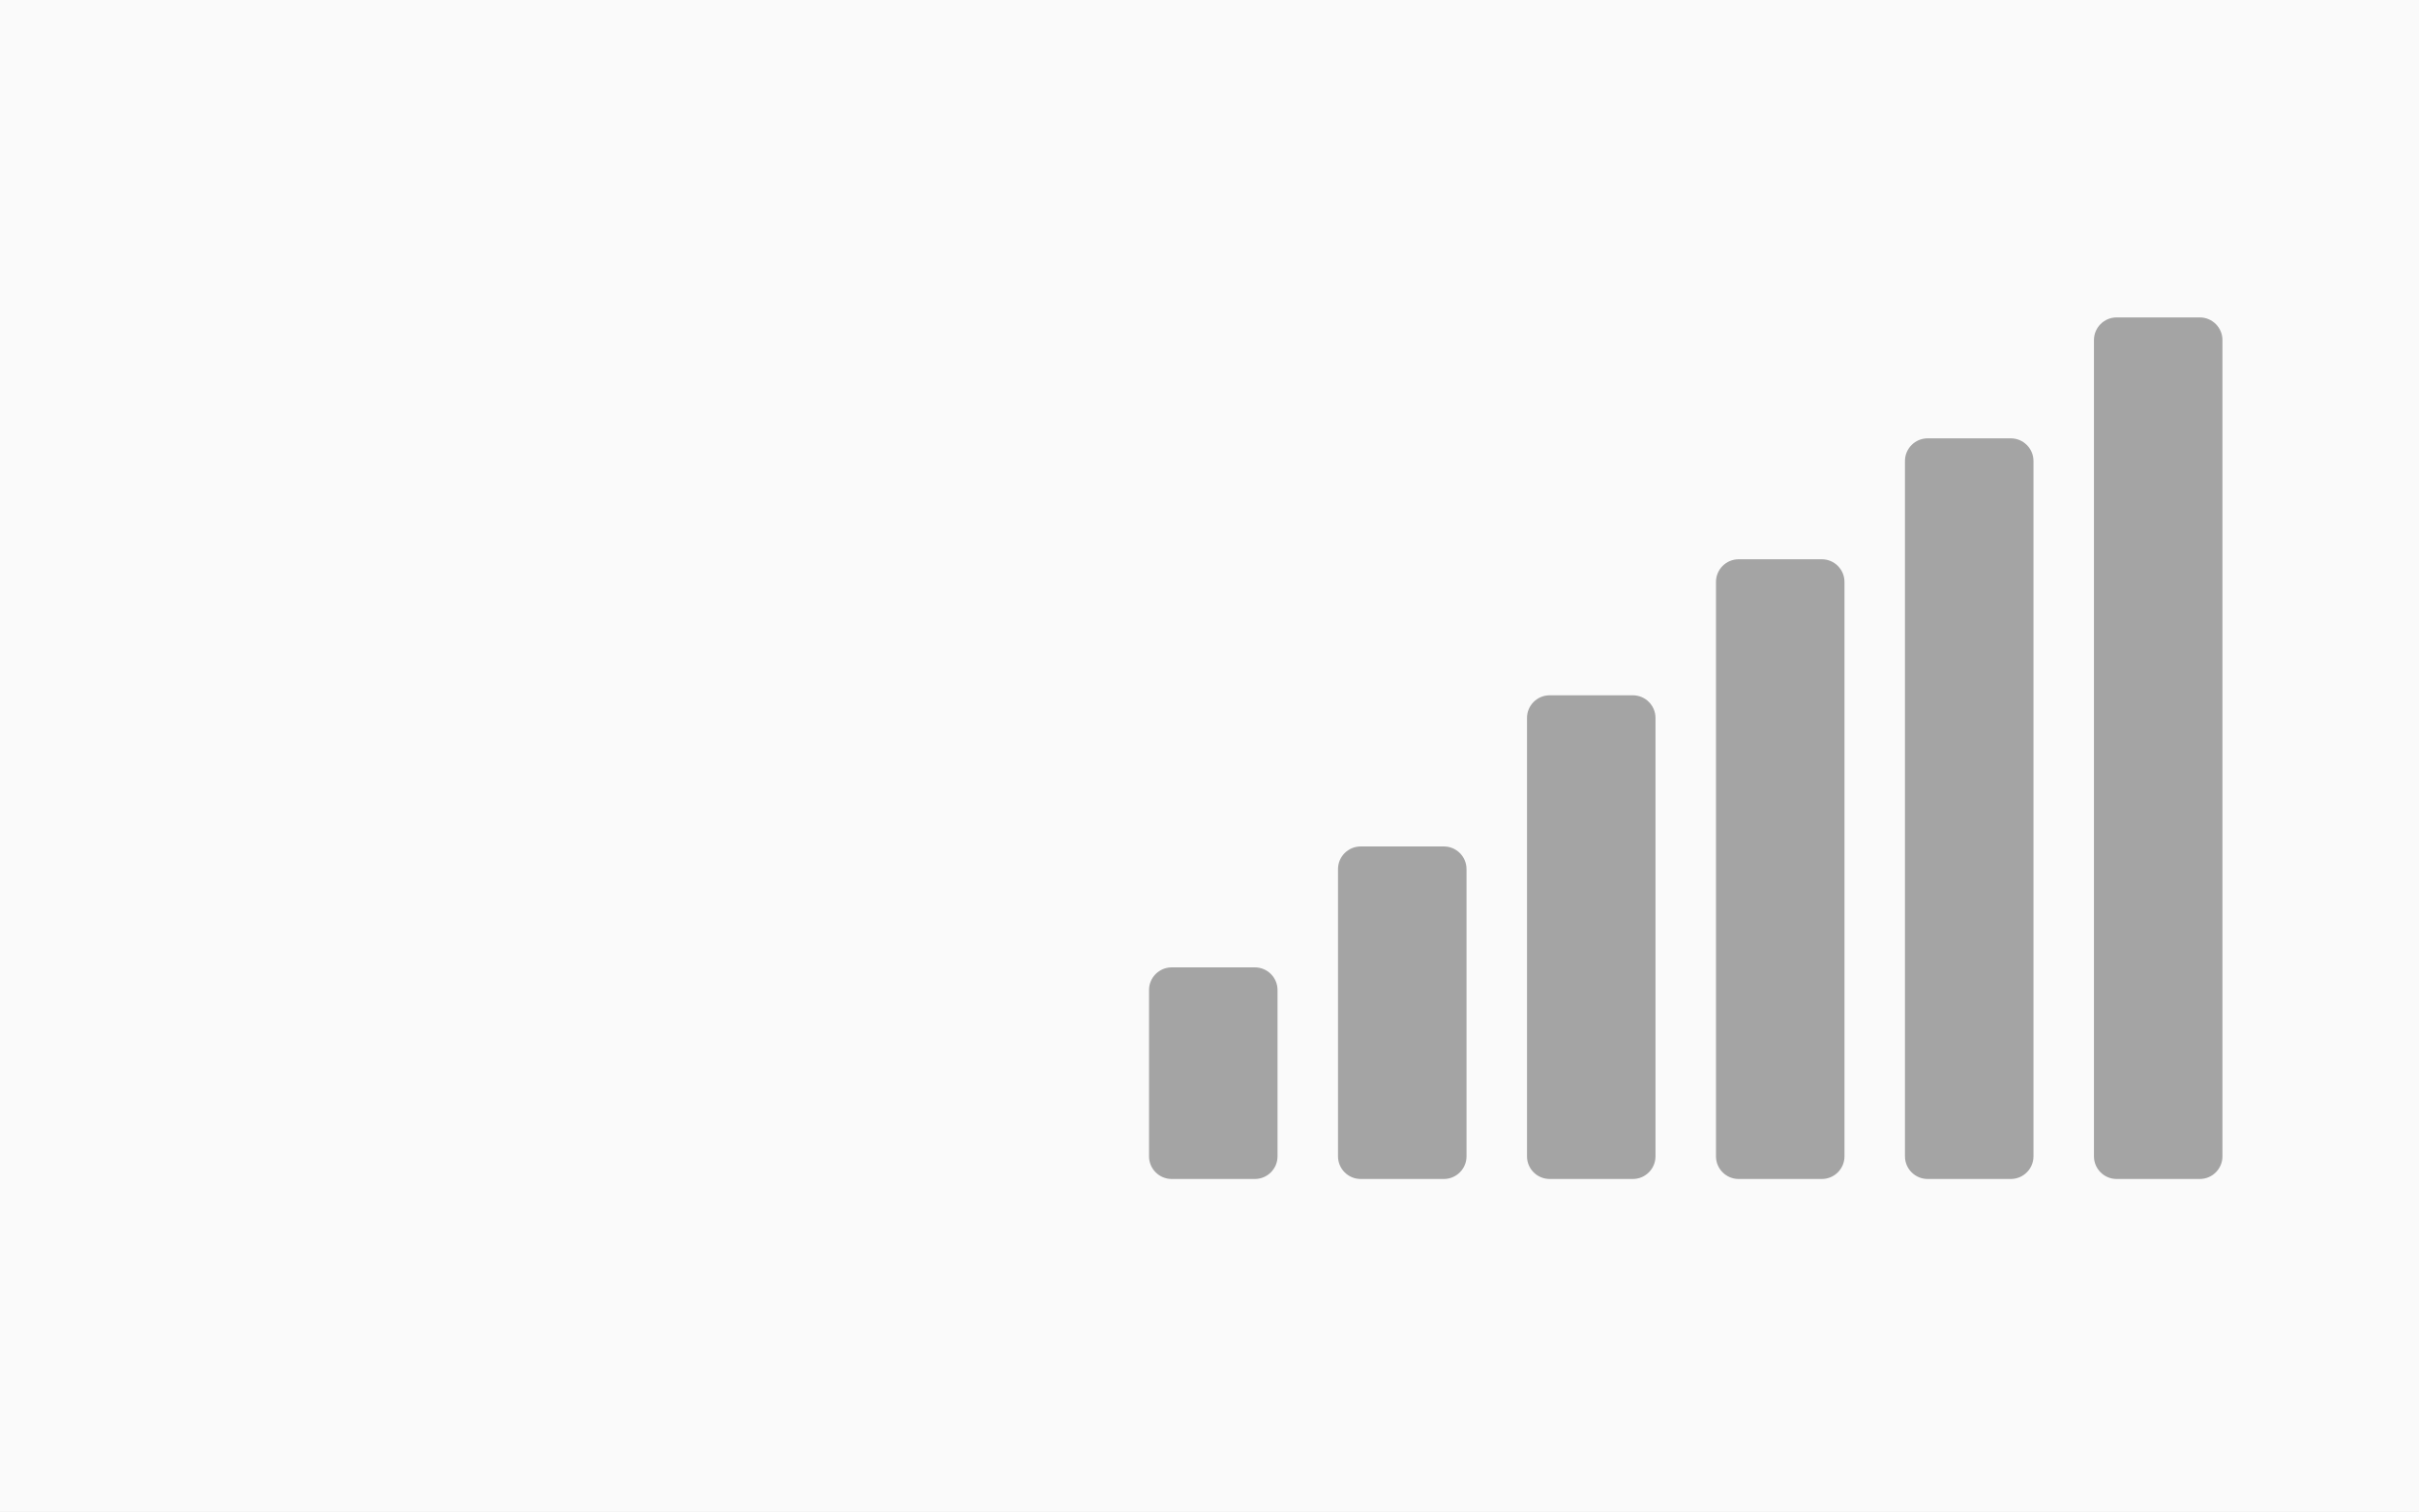
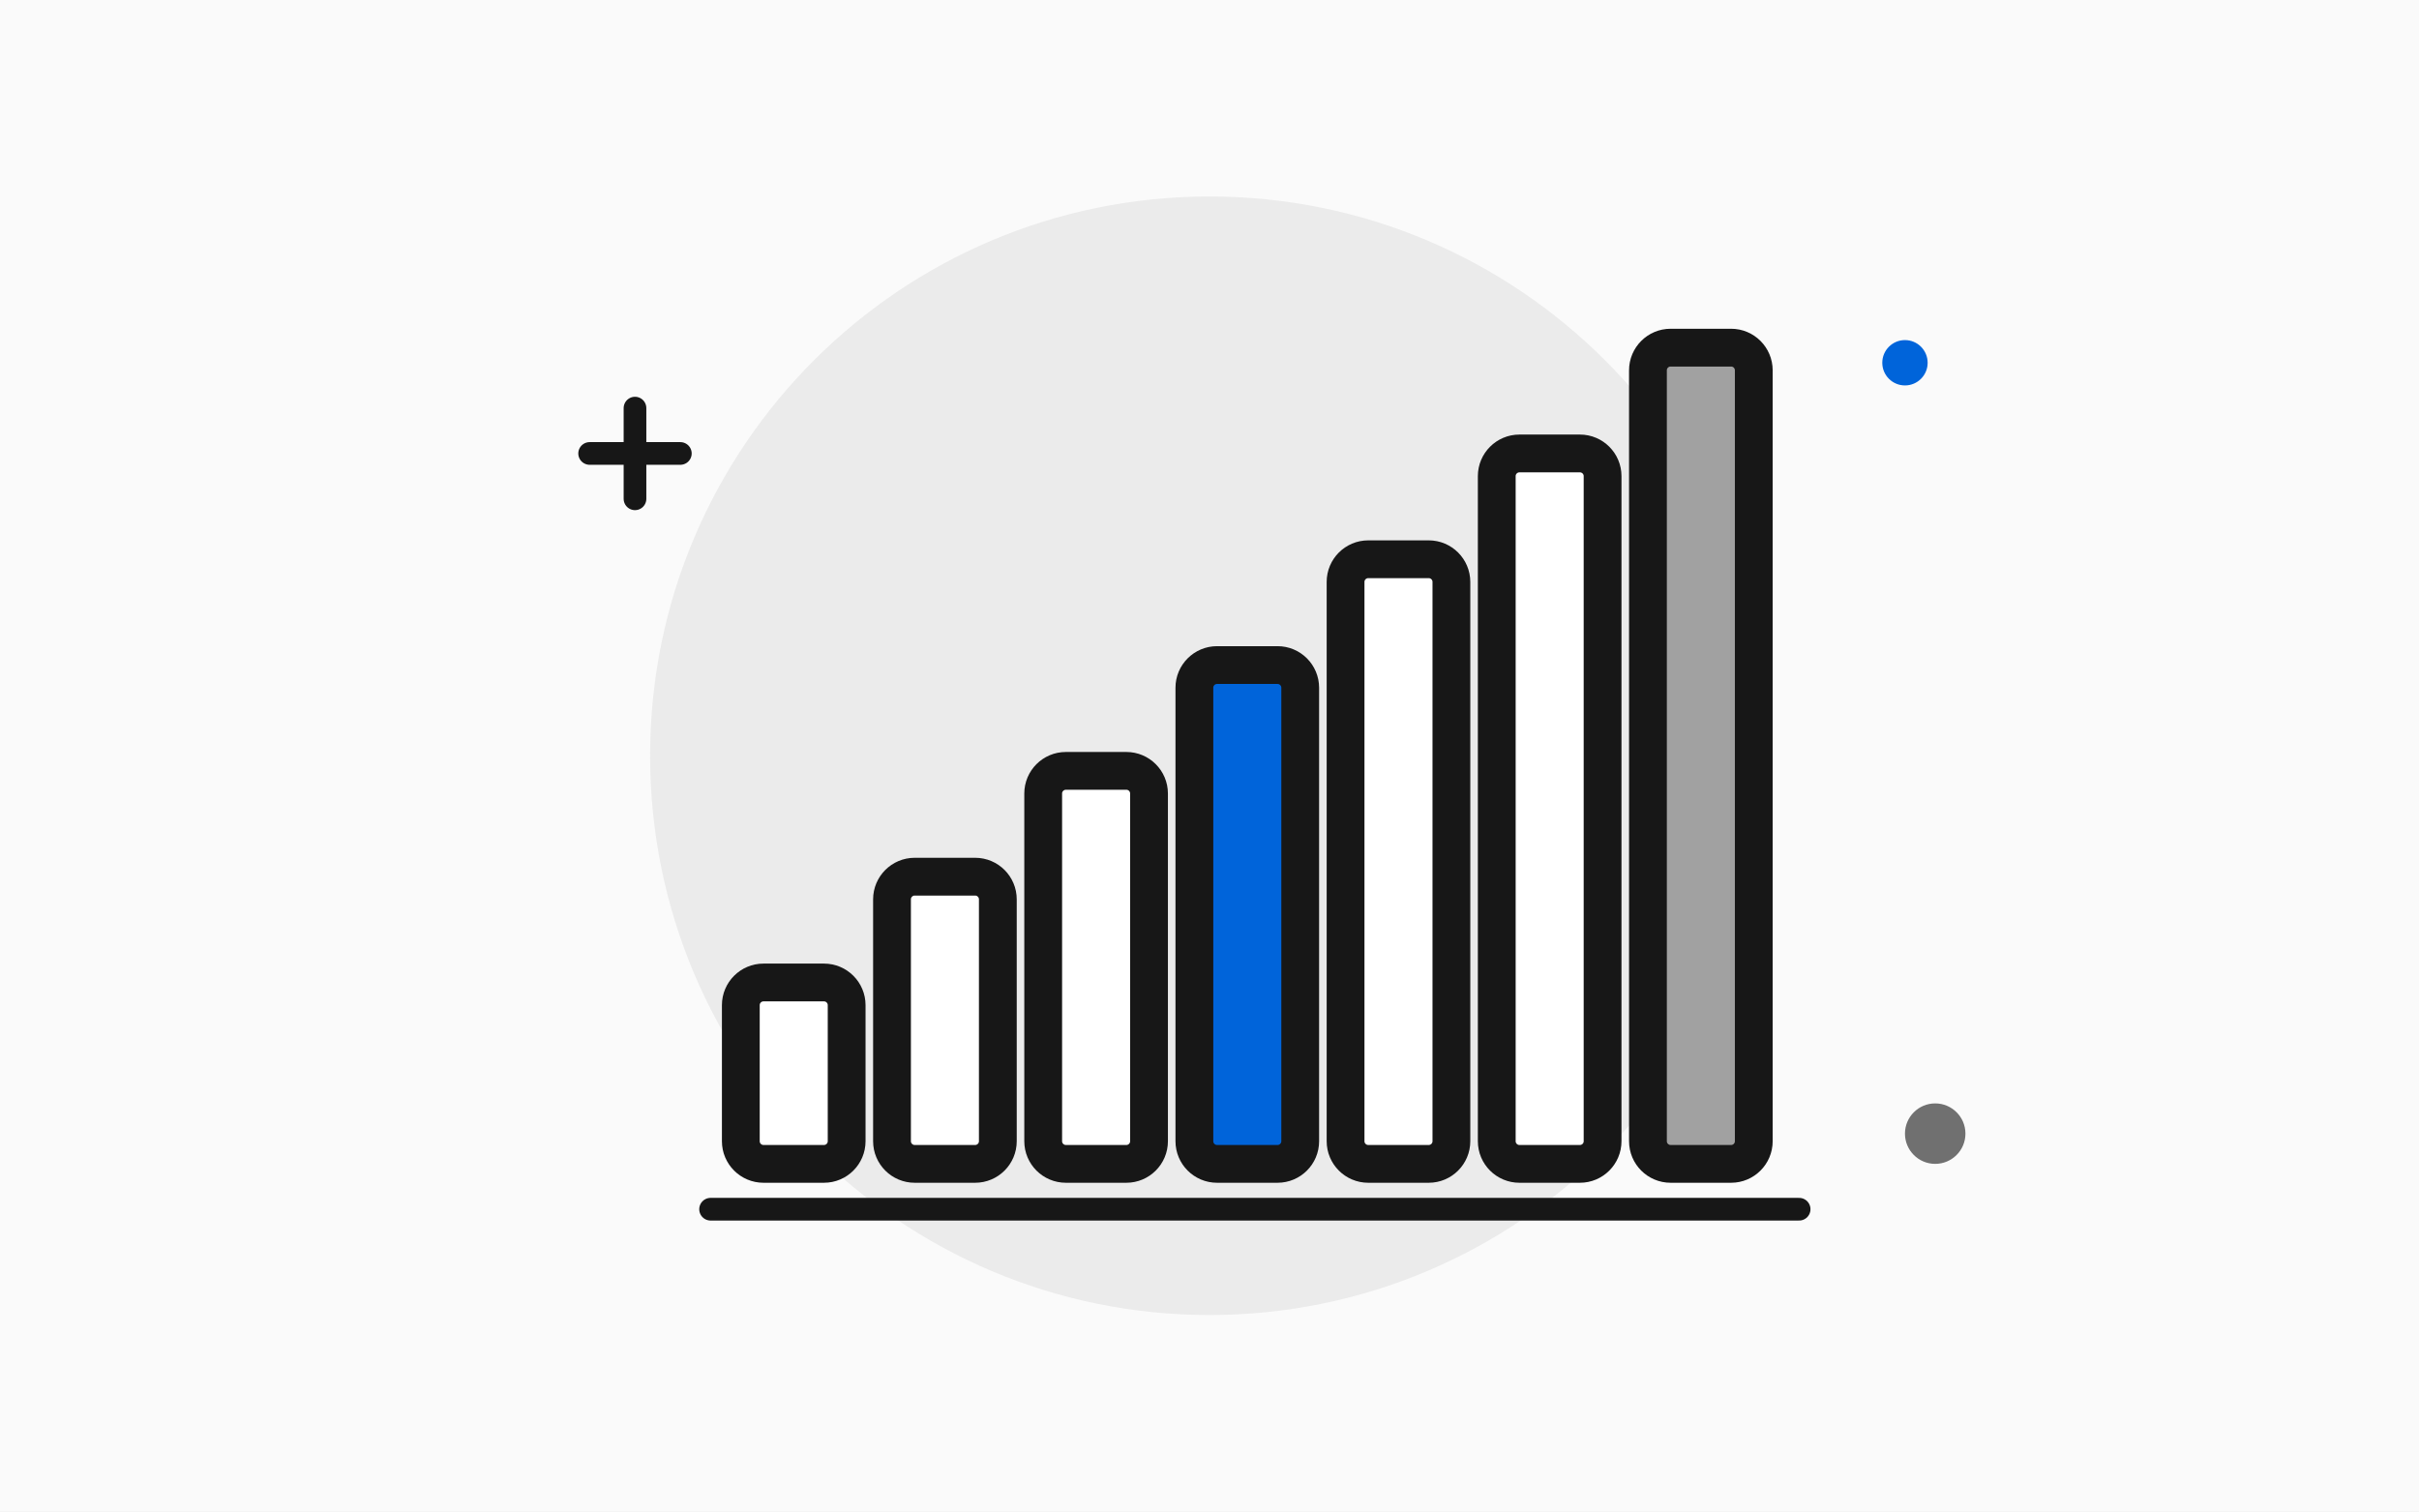
- <svg xmlns="http://www.w3.org/2000/svg" viewBox="0 0 320 200" width="800" height="500">
+ <svg xmlns="http://www.w3.org/2000/svg" viewBox="0 0 320 200" width="1600" height="1000">
+   <style>
+ .g{fill:#ebebeb}
+ .o{fill:none;stroke:#171717;stroke-width:5;stroke-linejoin:round;stroke-linecap:round}
+ .o3{fill:none;stroke:#171717;stroke-width:3;stroke-linejoin:round;stroke-linecap:round}
+ .p{fill:#ffffff;stroke:#171717;stroke-width:5;stroke-linejoin:round;stroke-linecap:round}
+ .s{fill:#a1a1a1;stroke:#171717;stroke-width:5;stroke-linejoin:round;stroke-linecap:round}
+ .b{fill:#0064da;stroke:#171717;stroke-width:5;stroke-linejoin:round;stroke-linecap:round}
+ .bl{fill:#0064da}
+ .d{fill:#707070}
+ .plus{fill:none;stroke:#171717;stroke-width:3;stroke-linecap:round}
+ .chk{fill:none;stroke:#0064da;stroke-width:8;stroke-linecap:round;stroke-linejoin:round}
+ </style>
  <rect width="320" height="200" fill="#fafafa" />
-   <g fill="none" stroke-linecap="round" stroke-linejoin="round" opacity=".62">
-     <g fill="#707070">
-       <rect x="152" y="128" width="17" height="28" rx="3" />
-       <rect x="177" y="112" width="17" height="44" rx="3" />
-       <rect x="202" y="92" width="17" height="64" rx="3" />
-       <rect x="227" y="74" width="17" height="82" rx="3" />
-       <rect x="252" y="58" width="17" height="98" rx="3" />
-       <rect x="277" y="42" width="17" height="114" rx="3" />
-     </g>
-   </g>
+   <circle class="g" cx="160" cy="100" r="74" />
+   <rect class="p" x="98" y="130" width="14" height="24" rx="3" />
+   <rect class="p" x="118" y="116" width="14" height="38" rx="3" />
+   <rect class="p" x="138" y="102" width="14" height="52" rx="3" />
+   <rect class="b" x="158" y="88" width="14" height="66" rx="3" />
+   <rect class="p" x="178" y="74" width="14" height="80" rx="3" />
+   <rect class="p" x="198" y="60" width="14" height="94" rx="3" />
+   <rect class="s" x="218" y="46" width="14" height="108" rx="3" />
+   <path class="o3" d="M94 160h144" />
+   <path class="plus" d="M84 54v12M78 60h12" />
+   <circle class="d" cx="256" cy="150" r="4" />
+   <circle class="bl" cx="252" cy="48" r="3" />
</svg>
